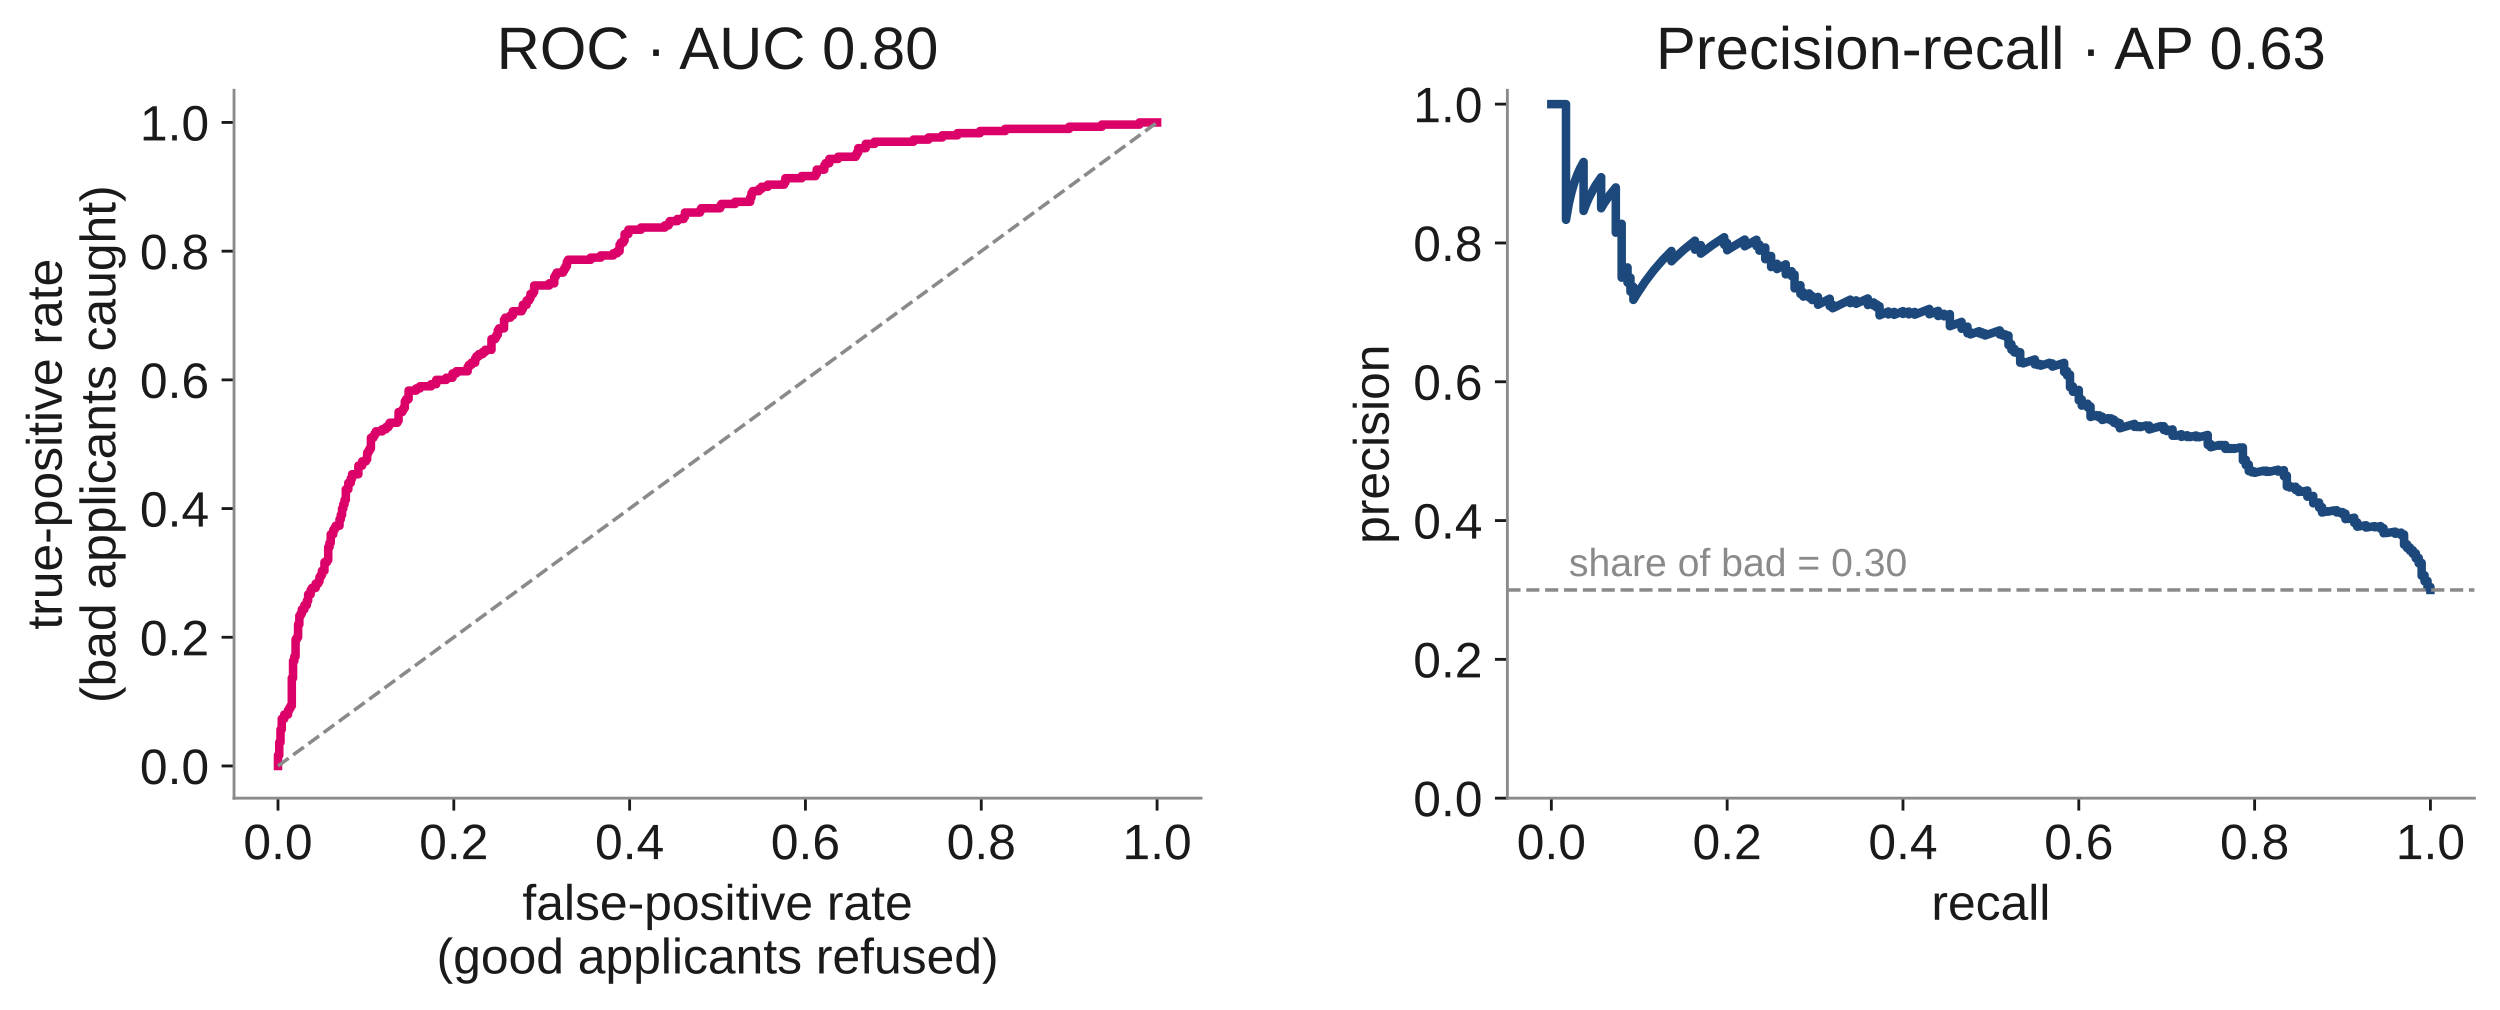
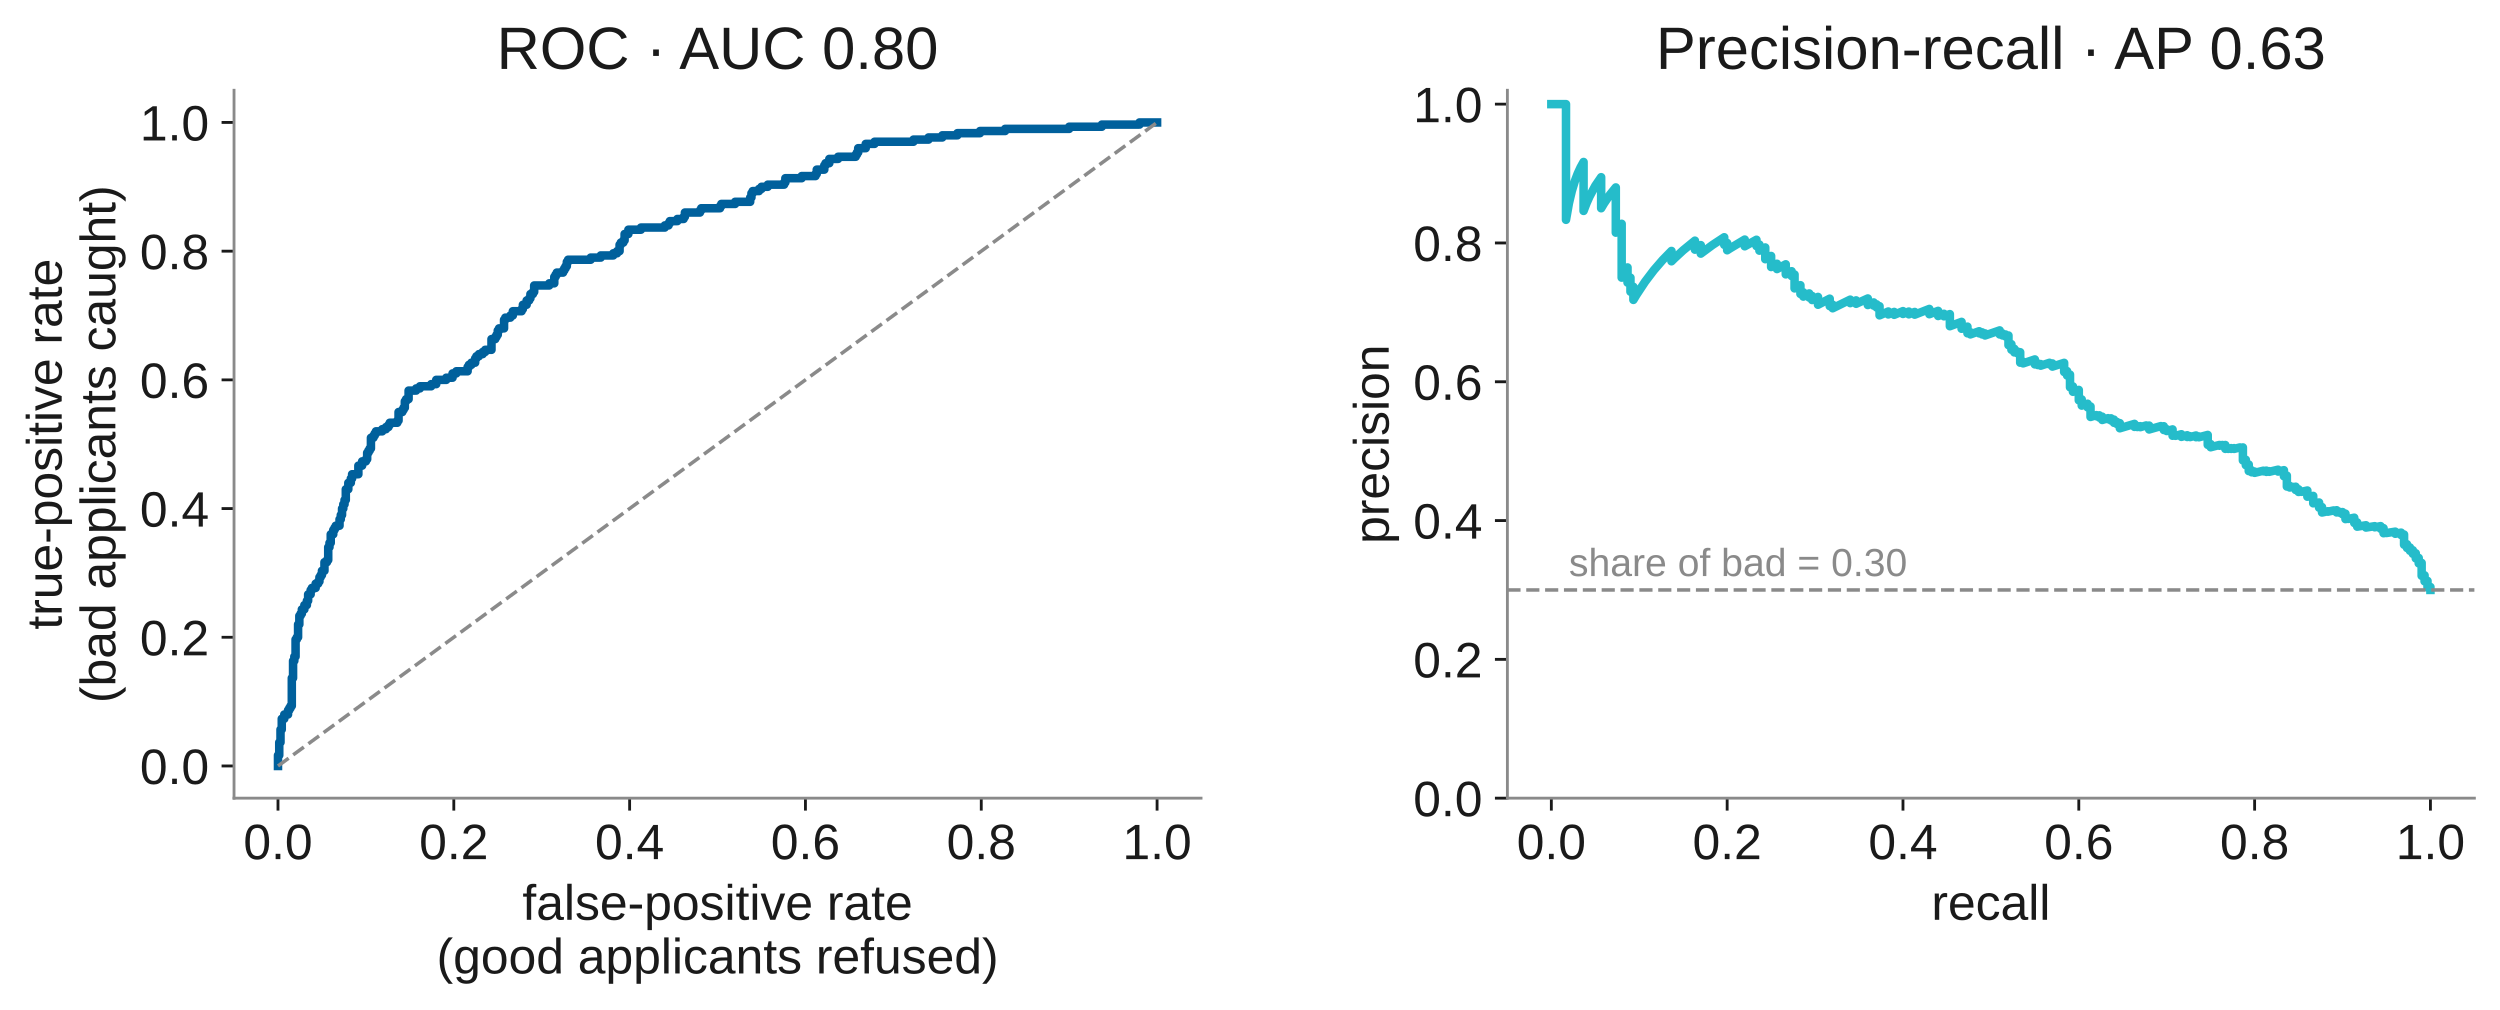
<svg xmlns="http://www.w3.org/2000/svg" xmlns:xlink="http://www.w3.org/1999/xlink" width="702.79pt" height="283.756pt" viewBox="0 0 702.79 283.756" version="1.1">
  <defs>
    <style type="text/css">*{stroke-linejoin: round; stroke-linecap: butt}</style>
  </defs>
  <g id="figure_1">
    <g id="patch_1">
      <path d="M 0 283.756  L 702.79 283.756  L 702.79 0  L 0 0  L 0 283.756  z " style="fill: none" />
    </g>
    <g id="axes_1">
      <g id="patch_2">
        <path d="M 65.79 224.375  L 337.63 224.375  L 337.63 25.375  L 65.79 25.375  L 65.79 224.375  z " style="fill: none" />
      </g>
      <g id="matplotlib.axis_1">
        <g id="xtick_1">
          <g id="line2d_1">
            <defs>
              <path id="md80d0d4feb" d="M 0 0  L 0 3.5  " style="stroke: #1a1a1a; stroke-width: 0.8" />
            </defs>
            <g>
              <use xlink:href="#md80d0d4feb" x="78.147" y="224.375" style="fill: #1a1a1a; stroke: #1a1a1a; stroke-width: 0.8" />
            </g>
          </g>
          <g id="text_1">
            <text style="fill: #1a1a1a; font: 14px 'Arimo', 'Liberation Sans', 'Arial', 'DejaVu Sans', sans-serif; text-anchor: middle" x="78.147" y="241.52" transform="rotate(-0 78.14674 241.5204)">0.0</text>
          </g>
        </g>
        <g id="xtick_2">
          <g id="line2d_2">
            <g>
              <use xlink:href="#md80d0d4feb" x="127.572" y="224.375" style="fill: #1a1a1a; stroke: #1a1a1a; stroke-width: 0.8" />
            </g>
          </g>
          <g id="text_2">
            <text style="fill: #1a1a1a; font: 14px 'Arimo', 'Liberation Sans', 'Arial', 'DejaVu Sans', sans-serif; text-anchor: middle" x="127.572" y="241.52" transform="rotate(-0 127.5722 241.5204)">0.2</text>
          </g>
        </g>
        <g id="xtick_3">
          <g id="line2d_3">
            <g>
              <use xlink:href="#md80d0d4feb" x="176.998" y="224.375" style="fill: #1a1a1a; stroke: #1a1a1a; stroke-width: 0.8" />
            </g>
          </g>
          <g id="text_3">
            <text style="fill: #1a1a1a; font: 14px 'Arimo', 'Liberation Sans', 'Arial', 'DejaVu Sans', sans-serif; text-anchor: middle" x="176.998" y="241.52" transform="rotate(-0 176.9976 241.5204)">0.4</text>
          </g>
        </g>
        <g id="xtick_4">
          <g id="line2d_4">
            <g>
              <use xlink:href="#md80d0d4feb" x="226.423" y="224.375" style="fill: #1a1a1a; stroke: #1a1a1a; stroke-width: 0.8" />
            </g>
          </g>
          <g id="text_4">
            <text style="fill: #1a1a1a; font: 14px 'Arimo', 'Liberation Sans', 'Arial', 'DejaVu Sans', sans-serif; text-anchor: middle" x="226.423" y="241.52" transform="rotate(-0 226.4231 241.5204)">0.6</text>
          </g>
        </g>
        <g id="xtick_5">
          <g id="line2d_5">
            <g>
              <use xlink:href="#md80d0d4feb" x="275.849" y="224.375" style="fill: #1a1a1a; stroke: #1a1a1a; stroke-width: 0.8" />
            </g>
          </g>
          <g id="text_5">
            <text style="fill: #1a1a1a; font: 14px 'Arimo', 'Liberation Sans', 'Arial', 'DejaVu Sans', sans-serif; text-anchor: middle" x="275.849" y="241.52" transform="rotate(-0 275.8486 241.5204)">0.8</text>
          </g>
        </g>
        <g id="xtick_6">
          <g id="line2d_6">
            <g>
              <use xlink:href="#md80d0d4feb" x="325.274" y="224.375" style="fill: #1a1a1a; stroke: #1a1a1a; stroke-width: 0.8" />
            </g>
          </g>
          <g id="text_6">
            <text style="fill: #1a1a1a; font: 14px 'Arimo', 'Liberation Sans', 'Arial', 'DejaVu Sans', sans-serif; text-anchor: middle" x="325.274" y="241.52" transform="rotate(-0 325.274 241.5204)">1.0</text>
          </g>
        </g>
        <g id="text_7">
          <text style="fill: #1a1a1a; font: 14px 'Arimo', 'Liberation Sans', 'Arial', 'DejaVu Sans', sans-serif" transform="translate(146.8555 258.571)">false-positive rate</text>
          <text style="fill: #1a1a1a; font: 14px 'Arimo', 'Liberation Sans', 'Arial', 'DejaVu Sans', sans-serif" transform="translate(122.7241 273.6508)">(good applicants refused)</text>
        </g>
      </g>
      <g id="matplotlib.axis_2">
        <g id="ytick_1">
          <g id="line2d_7">
            <defs>
              <path id="ma7554ce405" d="M 0 0  L -3.5 0  " style="stroke: #1a1a1a; stroke-width: 0.8" />
            </defs>
            <g>
              <use xlink:href="#ma7554ce405" x="65.79" y="215.329" style="fill: #1a1a1a; stroke: #1a1a1a; stroke-width: 0.8" />
            </g>
          </g>
          <g id="text_8">
            <text style="fill: #1a1a1a; font: 14px 'Arimo', 'Liberation Sans', 'Arial', 'DejaVu Sans', sans-serif; text-anchor: end" x="58.79" y="220.402" transform="rotate(-0 58.79037 220.4021)">0.0</text>
          </g>
        </g>
        <g id="ytick_2">
          <g id="line2d_8">
            <g>
              <use xlink:href="#ma7554ce405" x="65.79" y="179.147" style="fill: #1a1a1a; stroke: #1a1a1a; stroke-width: 0.8" />
            </g>
          </g>
          <g id="text_9">
            <text style="fill: #1a1a1a; font: 14px 'Arimo', 'Liberation Sans', 'Arial', 'DejaVu Sans', sans-serif; text-anchor: end" x="58.79" y="184.22" transform="rotate(-0 58.79037 184.2203)">0.2</text>
          </g>
        </g>
        <g id="ytick_3">
          <g id="line2d_9">
            <g>
              <use xlink:href="#ma7554ce405" x="65.79" y="142.966" style="fill: #1a1a1a; stroke: #1a1a1a; stroke-width: 0.8" />
            </g>
          </g>
          <g id="text_10">
            <text style="fill: #1a1a1a; font: 14px 'Arimo', 'Liberation Sans', 'Arial', 'DejaVu Sans', sans-serif; text-anchor: end" x="58.79" y="148.038" transform="rotate(-0 58.79037 148.0385)">0.4</text>
          </g>
        </g>
        <g id="ytick_4">
          <g id="line2d_10">
            <g>
              <use xlink:href="#ma7554ce405" x="65.79" y="106.784" style="fill: #1a1a1a; stroke: #1a1a1a; stroke-width: 0.8" />
            </g>
          </g>
          <g id="text_11">
            <text style="fill: #1a1a1a; font: 14px 'Arimo', 'Liberation Sans', 'Arial', 'DejaVu Sans', sans-serif; text-anchor: end" x="58.79" y="111.857" transform="rotate(-0 58.79037 111.8567)">0.6</text>
          </g>
        </g>
        <g id="ytick_5">
          <g id="line2d_11">
            <g>
              <use xlink:href="#ma7554ce405" x="65.79" y="70.602" style="fill: #1a1a1a; stroke: #1a1a1a; stroke-width: 0.8" />
            </g>
          </g>
          <g id="text_12">
            <text style="fill: #1a1a1a; font: 14px 'Arimo', 'Liberation Sans', 'Arial', 'DejaVu Sans', sans-serif; text-anchor: end" x="58.79" y="75.675" transform="rotate(-0 58.79037 75.67484)">0.8</text>
          </g>
        </g>
        <g id="ytick_6">
          <g id="line2d_12">
            <g>
              <use xlink:href="#ma7554ce405" x="65.79" y="34.42" style="fill: #1a1a1a; stroke: #1a1a1a; stroke-width: 0.8" />
            </g>
          </g>
          <g id="text_13">
            <text style="fill: #1a1a1a; font: 14px 'Arimo', 'Liberation Sans', 'Arial', 'DejaVu Sans', sans-serif; text-anchor: end" x="58.79" y="39.493" transform="rotate(-0 58.79037 39.49302)">1.0</text>
          </g>
        </g>
        <g id="text_14">
          <text style="fill: #1a1a1a; font: 14px 'Arimo', 'Liberation Sans', 'Arial', 'DejaVu Sans', sans-serif" transform="translate(17.34562 177.0051) rotate(-90)">true-positive rate</text>
          <text style="fill: #1a1a1a; font: 14px 'Arimo', 'Liberation Sans', 'Arial', 'DejaVu Sans', sans-serif" transform="translate(32.42538 197.6376) rotate(-90)">(bad applicants caught)</text>
        </g>
      </g>
      <g id="line2d_13">
-         <path d="M 78.147 215.329  L 78.147 212.314  L 78.5 212.314  L 78.5 208.696  L 78.853 208.696  L 78.853 205.078  L 79.206 205.078  L 79.206 202.063  L 79.912 202.063  L 79.912 200.857  L 80.971 200.857  L 80.971 199.651  L 81.324 199.651  L 81.324 199.047  L 81.677 199.047  L 81.677 198.444  L 82.03 198.444  L 82.03 190.605  L 82.383 190.605  L 82.383 185.781  L 82.736 185.781  L 82.736 184.575  L 83.089 184.575  L 83.089 179.751  L 83.442 179.751  L 83.442 179.147  L 83.795 179.147  L 83.795 175.529  L 84.148 175.529  L 84.148 173.117  L 84.501 173.117  L 84.501 172.514  L 84.854 172.514  L 84.854 171.308  L 85.561 171.308  L 85.561 170.102  L 86.267 170.102  L 86.267 168.896  L 86.62 168.896  L 86.62 167.087  L 87.326 167.087  L 87.326 165.881  L 87.679 165.881  L 87.679 165.278  L 88.738 165.278  L 88.738 164.072  L 89.444 164.072  L 89.444 163.469  L 89.797 163.469  L 89.797 162.263  L 90.15 162.263  L 90.15 161.66  L 90.503 161.66  L 90.503 160.454  L 91.209 160.454  L 91.209 158.041  L 91.915 158.041  L 91.915 157.438  L 92.268 157.438  L 92.268 153.82  L 92.621 153.82  L 92.621 152.614  L 92.974 152.614  L 92.974 150.202  L 93.68 150.202  L 93.68 148.996  L 94.033 148.996  L 94.033 148.393  L 94.387 148.393  L 94.387 147.79  L 95.446 147.79  L 95.446 145.981  L 95.799 145.981  L 95.799 144.775  L 96.152 144.775  L 96.152 142.966  L 96.505 142.966  L 96.505 141.76  L 96.858 141.76  L 96.858 140.554  L 97.211 140.554  L 97.211 137.538  L 97.917 137.538  L 97.917 135.729  L 98.623 135.729  L 98.623 134.523  L 98.976 134.523  L 98.976 133.317  L 100.741 133.317  L 100.741 130.905  L 101.8 130.905  L 101.8 129.699  L 102.859 129.699  L 102.859 129.096  L 103.213 129.096  L 103.213 127.287  L 103.566 127.287  L 103.566 126.684  L 103.919 126.684  L 103.919 126.081  L 104.272 126.081  L 104.272 123.066  L 104.978 123.066  L 104.978 122.463  L 105.331 122.463  L 105.331 121.86  L 105.684 121.86  L 105.684 121.257  L 107.449 121.257  L 107.449 120.654  L 108.508 120.654  L 108.508 120.051  L 109.214 120.051  L 109.214 119.447  L 109.567 119.447  L 109.567 118.844  L 111.685 118.844  L 111.685 118.241  L 112.038 118.241  L 112.038 115.829  L 113.098 115.829  L 113.098 115.226  L 113.451 115.226  L 113.451 114.623  L 113.804 114.623  L 113.804 112.814  L 114.157 112.814  L 114.157 112.211  L 114.863 112.211  L 114.863 109.799  L 116.981 109.799  L 116.981 109.196  L 118.04 109.196  L 118.04 108.593  L 121.217 108.593  L 121.217 107.99  L 122.63 107.99  L 122.63 106.784  L 125.454 106.784  L 125.454 106.181  L 127.219 106.181  L 127.219 104.975  L 128.278 104.975  L 128.278 104.372  L 131.456 104.372  L 131.456 103.166  L 131.809 103.166  L 131.809 102.563  L 132.515 102.563  L 132.515 101.96  L 133.574 101.96  L 133.574 100.754  L 133.927 100.754  L 133.927 100.151  L 134.633 100.151  L 134.633 99.547  L 135.692 99.547  L 135.692 98.944  L 136.398 98.944  L 136.398 98.341  L 138.163 98.341  L 138.163 95.326  L 139.222 95.326  L 139.222 94.723  L 139.576 94.723  L 139.576 94.12  L 139.929 94.12  L 139.929 92.914  L 140.282 92.914  L 140.282 92.311  L 141.694 92.311  L 141.694 89.899  L 142.047 89.899  L 142.047 89.296  L 143.459 89.296  L 143.459 88.693  L 144.165 88.693  L 144.165 87.487  L 146.636 87.487  L 146.636 86.884  L 146.989 86.884  L 146.989 85.678  L 148.048 85.678  L 148.048 84.472  L 148.755 84.472  L 148.755 83.869  L 149.108 83.869  L 149.108 82.663  L 149.814 82.663  L 149.814 82.06  L 150.167 82.06  L 150.167 80.251  L 154.403 80.251  L 154.403 79.647  L 155.815 79.647  L 155.815 77.838  L 156.168 77.838  L 156.168 77.235  L 156.521 77.235  L 156.521 76.632  L 158.287 76.632  L 158.287 76.029  L 158.64 76.029  L 158.64 75.426  L 158.993 75.426  L 158.993 74.823  L 159.346 74.823  L 159.346 73.617  L 159.699 73.617  L 159.699 73.014  L 166.053 73.014  L 166.053 72.411  L 168.878 72.411  L 168.878 71.808  L 172.408 71.808  L 172.408 71.205  L 173.467 71.205  L 173.467 70.602  L 174.173 70.602  L 174.173 68.793  L 174.526 68.793  L 174.526 68.19  L 175.232 68.19  L 175.232 67.587  L 175.585 67.587  L 175.585 65.778  L 176.645 65.778  L 176.645 64.572  L 180.175 64.572  L 180.175 63.969  L 186.883 63.969  L 186.883 63.366  L 187.942 63.366  L 187.942 62.763  L 188.295 62.763  L 188.295 62.16  L 190.413 62.16  L 190.413 61.557  L 192.178 61.557  L 192.178 60.954  L 192.531 60.954  L 192.531 59.747  L 196.768 59.747  L 196.768 59.144  L 197.121 59.144  L 197.121 58.541  L 202.416 58.541  L 202.416 57.938  L 202.769 57.938  L 202.769 57.335  L 206.653 57.335  L 206.653 56.732  L 210.889 56.732  L 210.889 55.526  L 211.242 55.526  L 211.242 54.32  L 211.595 54.32  L 211.595 53.717  L 213.361 53.717  L 213.361 53.114  L 214.067 53.114  L 214.067 52.511  L 215.832 52.511  L 215.832 51.908  L 220.421 51.908  L 220.421 51.305  L 220.774 51.305  L 220.774 50.099  L 225.364 50.099  L 225.364 49.496  L 229.247 49.496  L 229.247 48.893  L 229.6 48.893  L 229.6 47.687  L 231.719 47.687  L 231.719 46.481  L 232.072 46.481  L 232.072 45.878  L 233.131 45.878  L 233.131 44.672  L 235.602 44.672  L 235.602 44.069  L 240.545 44.069  L 240.545 43.466  L 240.898 43.466  L 240.898 42.863  L 241.251 42.863  L 241.251 41.657  L 243.369 41.657  L 243.369 40.451  L 245.84 40.451  L 245.84 39.847  L 256.784 39.847  L 256.784 39.244  L 261.021 39.244  L 261.021 38.641  L 264.904 38.641  L 264.904 38.038  L 269.141 38.038  L 269.141 37.435  L 275.496 37.435  L 275.496 36.832  L 282.556 36.832  L 282.556 36.229  L 300.561 36.229  L 300.561 35.626  L 309.74 35.626  L 309.74 35.023  L 320.331 35.023  L 320.331 34.42  L 325.274 34.42  L 325.274 34.42  " clip-path="url(#p75727b4515)" style="fill: none; stroke: #dc0069; stroke-width: 2.4; stroke-linecap: square" />
+         <path d="M 78.147 215.329  L 78.147 212.314  L 78.5 212.314  L 78.5 208.696  L 78.853 208.696  L 78.853 205.078  L 79.206 205.078  L 79.206 202.063  L 79.912 202.063  L 79.912 200.857  L 80.971 200.857  L 80.971 199.651  L 81.324 199.651  L 81.324 199.047  L 81.677 199.047  L 81.677 198.444  L 82.03 198.444  L 82.03 190.605  L 82.383 190.605  L 82.383 185.781  L 82.736 185.781  L 82.736 184.575  L 83.089 184.575  L 83.089 179.751  L 83.442 179.751  L 83.442 179.147  L 83.795 179.147  L 83.795 175.529  L 84.148 175.529  L 84.148 173.117  L 84.501 173.117  L 84.501 172.514  L 84.854 172.514  L 84.854 171.308  L 85.561 171.308  L 85.561 170.102  L 86.267 170.102  L 86.267 168.896  L 86.62 168.896  L 86.62 167.087  L 87.326 167.087  L 87.326 165.881  L 87.679 165.881  L 87.679 165.278  L 88.738 165.278  L 88.738 164.072  L 89.444 164.072  L 89.444 163.469  L 89.797 163.469  L 89.797 162.263  L 90.15 162.263  L 90.15 161.66  L 90.503 161.66  L 90.503 160.454  L 91.209 160.454  L 91.209 158.041  L 91.915 158.041  L 91.915 157.438  L 92.268 157.438  L 92.268 153.82  L 92.621 153.82  L 92.621 152.614  L 92.974 152.614  L 92.974 150.202  L 93.68 150.202  L 93.68 148.996  L 94.033 148.996  L 94.033 148.393  L 94.387 148.393  L 94.387 147.79  L 95.446 147.79  L 95.446 145.981  L 95.799 145.981  L 95.799 144.775  L 96.152 144.775  L 96.152 142.966  L 96.505 142.966  L 96.505 141.76  L 96.858 141.76  L 96.858 140.554  L 97.211 140.554  L 97.211 137.538  L 97.917 137.538  L 97.917 135.729  L 98.623 135.729  L 98.623 134.523  L 98.976 134.523  L 98.976 133.317  L 100.741 133.317  L 100.741 130.905  L 101.8 130.905  L 101.8 129.699  L 102.859 129.699  L 102.859 129.096  L 103.213 129.096  L 103.213 127.287  L 103.566 127.287  L 103.566 126.684  L 103.919 126.684  L 103.919 126.081  L 104.272 126.081  L 104.272 123.066  L 104.978 123.066  L 104.978 122.463  L 105.331 122.463  L 105.331 121.86  L 105.684 121.86  L 105.684 121.257  L 107.449 121.257  L 107.449 120.654  L 108.508 120.654  L 108.508 120.051  L 109.214 120.051  L 109.214 119.447  L 109.567 119.447  L 109.567 118.844  L 111.685 118.844  L 111.685 118.241  L 112.038 118.241  L 112.038 115.829  L 113.098 115.829  L 113.098 115.226  L 113.451 115.226  L 113.451 114.623  L 113.804 114.623  L 113.804 112.814  L 114.157 112.814  L 114.157 112.211  L 114.863 112.211  L 114.863 109.799  L 116.981 109.799  L 116.981 109.196  L 118.04 109.196  L 118.04 108.593  L 121.217 108.593  L 121.217 107.99  L 122.63 107.99  L 122.63 106.784  L 125.454 106.784  L 125.454 106.181  L 127.219 106.181  L 127.219 104.975  L 128.278 104.975  L 128.278 104.372  L 131.456 104.372  L 131.456 103.166  L 131.809 103.166  L 131.809 102.563  L 132.515 102.563  L 132.515 101.96  L 133.574 101.96  L 133.574 100.754  L 133.927 100.754  L 133.927 100.151  L 134.633 100.151  L 134.633 99.547  L 135.692 99.547  L 135.692 98.944  L 136.398 98.944  L 136.398 98.341  L 138.163 98.341  L 138.163 95.326  L 139.222 95.326  L 139.222 94.723  L 139.576 94.723  L 139.576 94.12  L 139.929 94.12  L 139.929 92.914  L 140.282 92.914  L 140.282 92.311  L 141.694 92.311  L 141.694 89.899  L 142.047 89.899  L 142.047 89.296  L 143.459 89.296  L 143.459 88.693  L 144.165 88.693  L 144.165 87.487  L 146.636 87.487  L 146.636 86.884  L 146.989 86.884  L 146.989 85.678  L 148.048 85.678  L 148.048 84.472  L 148.755 84.472  L 148.755 83.869  L 149.108 83.869  L 149.108 82.663  L 149.814 82.663  L 149.814 82.06  L 150.167 82.06  L 150.167 80.251  L 154.403 80.251  L 154.403 79.647  L 155.815 79.647  L 155.815 77.838  L 156.168 77.838  L 156.168 77.235  L 156.521 77.235  L 156.521 76.632  L 158.287 76.632  L 158.287 76.029  L 158.64 76.029  L 158.64 75.426  L 158.993 75.426  L 158.993 74.823  L 159.346 74.823  L 159.346 73.617  L 159.699 73.617  L 159.699 73.014  L 166.053 73.014  L 166.053 72.411  L 168.878 72.411  L 168.878 71.808  L 172.408 71.808  L 172.408 71.205  L 173.467 71.205  L 173.467 70.602  L 174.173 70.602  L 174.173 68.793  L 174.526 68.793  L 174.526 68.19  L 175.232 68.19  L 175.232 67.587  L 175.585 67.587  L 175.585 65.778  L 176.645 65.778  L 176.645 64.572  L 180.175 64.572  L 180.175 63.969  L 186.883 63.969  L 186.883 63.366  L 187.942 63.366  L 187.942 62.763  L 188.295 62.763  L 188.295 62.16  L 190.413 62.16  L 190.413 61.557  L 192.178 61.557  L 192.178 60.954  L 192.531 60.954  L 192.531 59.747  L 196.768 59.747  L 196.768 59.144  L 197.121 59.144  L 197.121 58.541  L 202.416 58.541  L 202.416 57.938  L 202.769 57.938  L 202.769 57.335  L 206.653 57.335  L 206.653 56.732  L 210.889 56.732  L 210.889 55.526  L 211.242 55.526  L 211.242 54.32  L 211.595 54.32  L 211.595 53.717  L 213.361 53.717  L 213.361 53.114  L 214.067 53.114  L 214.067 52.511  L 215.832 52.511  L 215.832 51.908  L 220.421 51.908  L 220.421 51.305  L 220.774 51.305  L 220.774 50.099  L 225.364 50.099  L 225.364 49.496  L 229.247 49.496  L 229.247 48.893  L 229.6 48.893  L 229.6 47.687  L 231.719 47.687  L 231.719 46.481  L 232.072 46.481  L 232.072 45.878  L 233.131 45.878  L 233.131 44.672  L 235.602 44.672  L 235.602 44.069  L 240.545 44.069  L 240.545 43.466  L 240.898 43.466  L 240.898 42.863  L 241.251 42.863  L 241.251 41.657  L 243.369 41.657  L 243.369 40.451  L 245.84 40.451  L 245.84 39.847  L 256.784 39.847  L 256.784 39.244  L 261.021 39.244  L 261.021 38.641  L 264.904 38.641  L 264.904 38.038  L 269.141 38.038  L 269.141 37.435  L 275.496 37.435  L 275.496 36.832  L 282.556 36.832  L 282.556 36.229  L 300.561 36.229  L 300.561 35.626  L 309.74 35.626  L 309.74 35.023  L 320.331 35.023  L 320.331 34.42  L 325.274 34.42  L 325.274 34.42  " clip-path="url(#p75727b4515)" style="fill: none; stroke: #00609c; stroke-width: 2.4; stroke-linecap: square" />
      </g>
      <g id="line2d_14">
        <path d="M 78.147 215.329  L 325.274 34.42  " clip-path="url(#p75727b4515)" style="fill: none; stroke-dasharray: 3.7,1.6; stroke-dashoffset: 0; stroke: #8a8a8a" />
      </g>
      <g id="patch_3">
        <path d="M 65.79 224.375  L 65.79 25.375  " style="fill: none; stroke: #8a8a8a; stroke-width: 0.8; stroke-linejoin: miter; stroke-linecap: square" />
      </g>
      <g id="patch_4">
        <path d="M 65.79 224.375  L 337.63 224.375  " style="fill: none; stroke: #8a8a8a; stroke-width: 0.8; stroke-linejoin: miter; stroke-linecap: square" />
      </g>
      <g id="text_15">
        <text style="fill: #1a1a1a; font: 16.8px 'Arimo', 'Liberation Sans', 'Arial', 'DejaVu Sans', sans-serif; text-anchor: middle" x="201.71" y="19.375" transform="rotate(-0 201.7104 19.37475)">ROC · AUC 0.80</text>
      </g>
    </g>
    <g id="axes_2">
      <g id="patch_5">
        <path d="M 423.75 224.375  L 695.59 224.375  L 695.59 25.375  L 423.75 25.375  L 423.75 224.375  z " style="fill: none" />
      </g>
      <g id="matplotlib.axis_3">
        <g id="xtick_7">
          <g id="line2d_15">
            <g>
              <use xlink:href="#md80d0d4feb" x="436.107" y="224.375" style="fill: #1a1a1a; stroke: #1a1a1a; stroke-width: 0.8" />
            </g>
          </g>
          <g id="text_16">
            <text style="fill: #1a1a1a; font: 14px 'Arimo', 'Liberation Sans', 'Arial', 'DejaVu Sans', sans-serif; text-anchor: middle" x="436.107" y="241.52" transform="rotate(-0 436.1067 241.5204)">0.0</text>
          </g>
        </g>
        <g id="xtick_8">
          <g id="line2d_16">
            <g>
              <use xlink:href="#md80d0d4feb" x="485.532" y="224.375" style="fill: #1a1a1a; stroke: #1a1a1a; stroke-width: 0.8" />
            </g>
          </g>
          <g id="text_17">
            <text style="fill: #1a1a1a; font: 14px 'Arimo', 'Liberation Sans', 'Arial', 'DejaVu Sans', sans-serif; text-anchor: middle" x="485.532" y="241.52" transform="rotate(-0 485.5322 241.5204)">0.2</text>
          </g>
        </g>
        <g id="xtick_9">
          <g id="line2d_17">
            <g>
              <use xlink:href="#md80d0d4feb" x="534.958" y="224.375" style="fill: #1a1a1a; stroke: #1a1a1a; stroke-width: 0.8" />
            </g>
          </g>
          <g id="text_18">
            <text style="fill: #1a1a1a; font: 14px 'Arimo', 'Liberation Sans', 'Arial', 'DejaVu Sans', sans-serif; text-anchor: middle" x="534.958" y="241.52" transform="rotate(-0 534.9576 241.5204)">0.4</text>
          </g>
        </g>
        <g id="xtick_10">
          <g id="line2d_18">
            <g>
              <use xlink:href="#md80d0d4feb" x="584.383" y="224.375" style="fill: #1a1a1a; stroke: #1a1a1a; stroke-width: 0.8" />
            </g>
          </g>
          <g id="text_19">
            <text style="fill: #1a1a1a; font: 14px 'Arimo', 'Liberation Sans', 'Arial', 'DejaVu Sans', sans-serif; text-anchor: middle" x="584.383" y="241.52" transform="rotate(-0 584.3831 241.5204)">0.6</text>
          </g>
        </g>
        <g id="xtick_11">
          <g id="line2d_19">
            <g>
              <use xlink:href="#md80d0d4feb" x="633.809" y="224.375" style="fill: #1a1a1a; stroke: #1a1a1a; stroke-width: 0.8" />
            </g>
          </g>
          <g id="text_20">
            <text style="fill: #1a1a1a; font: 14px 'Arimo', 'Liberation Sans', 'Arial', 'DejaVu Sans', sans-serif; text-anchor: middle" x="633.809" y="241.52" transform="rotate(-0 633.8086 241.5204)">0.8</text>
          </g>
        </g>
        <g id="xtick_12">
          <g id="line2d_20">
            <g>
              <use xlink:href="#md80d0d4feb" x="683.234" y="224.375" style="fill: #1a1a1a; stroke: #1a1a1a; stroke-width: 0.8" />
            </g>
          </g>
          <g id="text_21">
            <text style="fill: #1a1a1a; font: 14px 'Arimo', 'Liberation Sans', 'Arial', 'DejaVu Sans', sans-serif; text-anchor: middle" x="683.234" y="241.52" transform="rotate(-0 683.234 241.5204)">1.0</text>
          </g>
        </g>
        <g id="text_22">
          <text style="fill: #1a1a1a; font: 14px 'Arimo', 'Liberation Sans', 'Arial', 'DejaVu Sans', sans-serif; text-anchor: middle" x="559.67" y="258.571" transform="rotate(-0 559.6704 258.571)">recall</text>
        </g>
      </g>
      <g id="matplotlib.axis_4">
        <g id="ytick_7">
          <g id="line2d_21">
            <g>
              <use xlink:href="#ma7554ce405" x="423.75" y="224.375" style="fill: #1a1a1a; stroke: #1a1a1a; stroke-width: 0.8" />
            </g>
          </g>
          <g id="text_23">
            <text style="fill: #1a1a1a; font: 14px 'Arimo', 'Liberation Sans', 'Arial', 'DejaVu Sans', sans-serif; text-anchor: end" x="416.75" y="229.448" transform="rotate(-0 416.7504 229.4476)">0.0</text>
          </g>
        </g>
        <g id="ytick_8">
          <g id="line2d_22">
            <g>
              <use xlink:href="#ma7554ce405" x="423.75" y="185.355" style="fill: #1a1a1a; stroke: #1a1a1a; stroke-width: 0.8" />
            </g>
          </g>
          <g id="text_24">
            <text style="fill: #1a1a1a; font: 14px 'Arimo', 'Liberation Sans', 'Arial', 'DejaVu Sans', sans-serif; text-anchor: end" x="416.75" y="190.428" transform="rotate(-0 416.7504 190.428)">0.2</text>
          </g>
        </g>
        <g id="ytick_9">
          <g id="line2d_23">
            <g>
              <use xlink:href="#ma7554ce405" x="423.75" y="146.336" style="fill: #1a1a1a; stroke: #1a1a1a; stroke-width: 0.8" />
            </g>
          </g>
          <g id="text_25">
            <text style="fill: #1a1a1a; font: 14px 'Arimo', 'Liberation Sans', 'Arial', 'DejaVu Sans', sans-serif; text-anchor: end" x="416.75" y="151.408" transform="rotate(-0 416.7504 151.4083)">0.4</text>
          </g>
        </g>
        <g id="ytick_10">
          <g id="line2d_24">
            <g>
              <use xlink:href="#ma7554ce405" x="423.75" y="107.316" style="fill: #1a1a1a; stroke: #1a1a1a; stroke-width: 0.8" />
            </g>
          </g>
          <g id="text_26">
            <text style="fill: #1a1a1a; font: 14px 'Arimo', 'Liberation Sans', 'Arial', 'DejaVu Sans', sans-serif; text-anchor: end" x="416.75" y="112.389" transform="rotate(-0 416.7504 112.3887)">0.6</text>
          </g>
        </g>
        <g id="ytick_11">
          <g id="line2d_25">
            <g>
              <use xlink:href="#ma7554ce405" x="423.75" y="68.296" style="fill: #1a1a1a; stroke: #1a1a1a; stroke-width: 0.8" />
            </g>
          </g>
          <g id="text_27">
            <text style="fill: #1a1a1a; font: 14px 'Arimo', 'Liberation Sans', 'Arial', 'DejaVu Sans', sans-serif; text-anchor: end" x="416.75" y="73.369" transform="rotate(-0 416.7504 73.36913)">0.8</text>
          </g>
        </g>
        <g id="ytick_12">
          <g id="line2d_26">
            <g>
              <use xlink:href="#ma7554ce405" x="423.75" y="29.277" style="fill: #1a1a1a; stroke: #1a1a1a; stroke-width: 0.8" />
            </g>
          </g>
          <g id="text_28">
            <text style="fill: #1a1a1a; font: 14px 'Arimo', 'Liberation Sans', 'Arial', 'DejaVu Sans', sans-serif; text-anchor: end" x="416.75" y="34.35" transform="rotate(-0 416.7504 34.34952)">1.0</text>
          </g>
        </g>
        <g id="text_29">
          <text style="fill: #1a1a1a; font: 14px 'Arimo', 'Liberation Sans', 'Arial', 'DejaVu Sans', sans-serif; text-anchor: middle" x="390.385" y="124.875" transform="rotate(-90 390.3854 124.8748)">precision</text>
        </g>
      </g>
      <g id="line2d_27">
-         <path d="M 683.234 165.845  L 683.234 165.014  L 682.41 165.152  L 682.41 165.092  L 682.41 163.292  L 681.586 163.432  L 681.586 163.368  L 681.586 161.725  L 680.763 161.868  L 680.763 161.8  L 680.763 158.228  L 679.939 158.376  L 679.939 158.3  L 679.939 156.832  L 679.115 156.981  L 679.115 156.902  L 679.115 155.53  L 678.291 155.682  L 678.291 155.599  L 678.291 154.68  L 677.468 154.833  L 677.468 154.748  L 677.468 153.889  L 676.644 154.043  L 676.644 153.956  L 676.644 152.985  L 675.82 153.141  L 675.82 153.051  L 675.82 150.258  L 674.996 150.416  L 674.996 150.319  L 674.996 149.733  L 673.349 150.052  L 673.349 149.953  L 673.349 149.457  L 670.878 149.84  L 670.878 149.74  L 670.054 149.902  L 670.054 149.802  L 670.054 148.474  L 669.23 148.637  L 669.23 148.533  L 669.23 147.903  L 667.583 148.232  L 667.583 148.126  L 667.583 147.914  L 665.111 148.306  L 665.111 147.66  L 662.64 148.056  L 662.64 146.843  L 661.816 147.013  L 661.816 146.901  L 661.816 145.53  L 660.169 145.874  L 660.169 145.757  L 659.345 145.93  L 659.345 144.388  L 658.521 144.562  L 658.521 143.953  L 657.698 144.128  L 657.698 143.882  L 656.874 144.058  L 656.874 143.436  L 656.05 143.613  L 656.05 143.488  L 654.402 143.844  L 654.402 143.718  L 652.755 144.076  L 652.755 142.539  L 651.931 142.72  L 651.931 141.26  L 651.107 141.442  L 651.107 141.307  L 650.284 141.49  L 650.284 139.407  L 649.46 139.592  L 649.46 139.45  L 648.636 139.635  L 648.636 137.888  L 646.989 138.263  L 646.989 138.114  L 646.165 138.302  L 646.165 137.551  L 645.341 137.74  L 645.341 136.822  L 644.517 137.012  L 644.517 136.857  L 643.694 137.048  L 643.694 136.581  L 642.87 136.773  L 642.87 133.69  L 642.046 133.884  L 642.046 132.173  L 640.399 132.564  L 640.399 132.038  L 637.927 132.63  L 637.927 132.454  L 637.104 132.652  L 637.104 132.298  L 636.28 132.497  L 636.28 132.319  L 633.809 132.923  L 633.809 132.564  L 632.985 132.767  L 632.985 132.224  L 632.161 132.428  L 632.161 130.57  L 631.337 130.775  L 631.337 129.234  L 630.514 129.44  L 630.514 125.781  L 629.69 125.988  L 629.69 125.777  L 628.042 126.194  L 628.042 125.981  L 627.218 126.191  L 627.218 125.977  L 626.395 126.188  L 626.395 125.974  L 625.571 126.185  L 625.571 125.099  L 624.747 125.312  L 624.747 125.092  L 623.923 125.305  L 623.923 125.084  L 621.452 125.73  L 621.452 124.835  L 620.628 125.052  L 620.628 122.267  L 618.157 122.924  L 618.157 122.684  L 617.333 122.905  L 617.333 122.423  L 615.686 122.868  L 615.686 122.625  L 614.862 122.849  L 614.862 122.36  L 613.215 122.81  L 613.215 122.067  L 611.567 122.522  L 611.567 122.272  L 610.743 122.501  L 610.743 120.714  L 609.096 121.174  L 609.096 120.652  L 608.272 120.884  L 608.272 119.822  L 607.448 120.055  L 607.448 119.786  L 604.153 120.729  L 604.153 119.638  L 603.33 119.876  L 603.33 119.6  L 601.682 120.08  L 601.682 119.802  L 600.858 120.044  L 600.858 119.765  L 600.034 120.008  L 600.034 119.159  L 595.916 120.394  L 595.916 118.946  L 595.092 119.196  L 595.092 118.605  L 594.268 118.857  L 594.268 117.958  L 593.444 118.21  L 593.444 117.602  L 592.621 117.856  L 592.621 117.549  L 590.973 118.06  L 590.973 117.128  L 590.149 117.386  L 590.149 116.754  L 589.326 117.013  L 589.326 116.695  L 587.678 117.216  L 587.678 114.258  L 586.854 114.52  L 586.854 113.496  L 585.207 114.022  L 585.207 112.271  L 584.383 112.535  L 584.383 109.611  L 582.736 110.14  L 582.736 108.617  L 581.912 108.882  L 581.912 105.298  L 581.088 105.561  L 581.088 104.314  L 580.264 104.578  L 580.264 102.001  L 576.969 103.059  L 576.969 102.17  L 576.146 102.438  L 576.146 101.989  L 573.674 102.802  L 573.674 102.347  L 572.85 102.622  L 572.85 102.162  L 572.027 102.438  L 572.027 101.037  L 568.732 102.154  L 568.732 101.676  L 567.908 101.96  L 567.908 99.011  L 567.084 99.292  L 567.084 98.785  L 566.26 99.068  L 566.26 98.041  L 565.437 98.324  L 565.437 96.748  L 564.613 97.03  L 564.613 94.309  L 563.789 94.589  L 563.789 94.029  L 562.965 94.309  L 562.965 93.744  L 562.142 94.025  L 562.142 92.877  L 558.023 94.309  L 558.023 93.721  L 557.199 94.014  L 557.199 93.419  L 556.375 93.713  L 556.375 93.111  L 553.904 94.005  L 553.904 93.393  L 553.08 93.696  L 553.08 91.82  L 551.433 92.424  L 551.433 90.484  L 548.138 91.708  L 548.138 88.306  L 546.49 88.918  L 546.49 88.213  L 544.843 88.833  L 544.843 87.391  L 542.371 88.333  L 542.371 86.847  L 538.253 88.464  L 538.253 87.696  L 536.605 88.364  L 536.605 87.582  L 534.958 88.26  L 534.958 87.464  L 532.486 88.503  L 532.486 87.689  L 530.839 88.397  L 530.839 87.568  L 528.368 88.654  L 528.368 86.077  L 527.544 86.439  L 527.544 85.555  L 526.72 85.918  L 526.72 85.019  L 525.073 85.752  L 525.073 83.904  L 521.778 85.401  L 521.778 84.442  L 520.13 85.214  L 520.13 84.234  L 515.187 86.658  L 515.187 85.638  L 514.364 86.059  L 514.364 83.963  L 511.069 85.672  L 511.069 83.471  L 509.421 84.345  L 509.421 83.206  L 508.597 83.648  L 508.597 82.485  L 506.95 83.38  L 506.95 82.185  L 506.126 82.637  L 506.126 80.172  L 504.479 81.073  L 504.479 77.164  L 503.655 77.604  L 503.655 76.245  L 502.007 77.131  L 502.007 74.299  L 499.536 75.637  L 499.536 74.149  L 497.889 75.065  L 497.889 71.954  L 496.241 72.862  L 496.241 69.569  L 494.594 70.464  L 494.594 68.735  L 493.77 69.183  L 493.77 67.399  L 490.475 69.237  L 490.475 67.345  L 486.356 69.817  L 485.532 70.35  L 485.532 68.296  L 484.708 68.824  L 484.708 66.693  L 481.413 68.862  L 478.118 71.298  L 478.118 68.906  L 476.471 70.184  L 476.471 67.657  L 473.176 70.35  L 470.705 72.632  L 469.881 73.45  L 469.881 70.547  L 467.41 73.074  L 464.938 75.931  L 462.467 79.186  L 459.996 82.929  L 459.172 84.304  L 459.172 80.618  L 458.348 82.006  L 458.348 78.051  L 457.524 79.445  L 457.524 75.182  L 455.877 78.051  L 455.877 62.914  L 454.229 65.406  L 454.229 52.688  L 452.582 54.724  L 450.934 57.148  L 450.111 58.541  L 450.111 49.813  L 448.463 52.229  L 446.816 55.29  L 445.992 57.148  L 445.168 59.292  L 445.168 45.535  L 444.344 47.013  L 443.521 48.787  L 442.697 50.954  L 441.873 53.664  L 441.049 57.148  L 440.226 61.793  L 440.226 29.277  L 436.107 29.277  L 436.107 29.277  " clip-path="url(#p02dee79acb)" style="fill: none; stroke: #1c487b; stroke-width: 2.4; stroke-linecap: square" />
+         <path d="M 683.234 165.845  L 683.234 165.014  L 682.41 165.152  L 682.41 165.092  L 682.41 163.292  L 681.586 163.432  L 681.586 163.368  L 681.586 161.725  L 680.763 161.868  L 680.763 161.8  L 680.763 158.228  L 679.939 158.376  L 679.939 158.3  L 679.939 156.832  L 679.115 156.981  L 679.115 156.902  L 679.115 155.53  L 678.291 155.682  L 678.291 155.599  L 678.291 154.68  L 677.468 154.833  L 677.468 154.748  L 677.468 153.889  L 676.644 154.043  L 676.644 153.956  L 676.644 152.985  L 675.82 153.141  L 675.82 153.051  L 675.82 150.258  L 674.996 150.416  L 674.996 150.319  L 674.996 149.733  L 673.349 150.052  L 673.349 149.953  L 673.349 149.457  L 670.878 149.84  L 670.878 149.74  L 670.054 149.902  L 670.054 149.802  L 670.054 148.474  L 669.23 148.637  L 669.23 148.533  L 669.23 147.903  L 667.583 148.232  L 667.583 148.126  L 667.583 147.914  L 665.111 148.306  L 665.111 147.66  L 662.64 148.056  L 662.64 146.843  L 661.816 147.013  L 661.816 146.901  L 661.816 145.53  L 660.169 145.874  L 660.169 145.757  L 659.345 145.93  L 659.345 144.388  L 658.521 144.562  L 658.521 143.953  L 657.698 144.128  L 657.698 143.882  L 656.874 144.058  L 656.874 143.436  L 656.05 143.613  L 656.05 143.488  L 654.402 143.844  L 654.402 143.718  L 652.755 144.076  L 652.755 142.539  L 651.931 142.72  L 651.931 141.26  L 651.107 141.442  L 651.107 141.307  L 650.284 141.49  L 650.284 139.407  L 649.46 139.592  L 649.46 139.45  L 648.636 139.635  L 648.636 137.888  L 646.989 138.263  L 646.989 138.114  L 646.165 138.302  L 646.165 137.551  L 645.341 137.74  L 645.341 136.822  L 644.517 137.012  L 644.517 136.857  L 643.694 137.048  L 643.694 136.581  L 642.87 136.773  L 642.87 133.69  L 642.046 133.884  L 642.046 132.173  L 640.399 132.564  L 640.399 132.038  L 637.927 132.63  L 637.927 132.454  L 637.104 132.652  L 637.104 132.298  L 636.28 132.497  L 636.28 132.319  L 633.809 132.923  L 633.809 132.564  L 632.985 132.767  L 632.985 132.224  L 632.161 132.428  L 632.161 130.57  L 631.337 130.775  L 631.337 129.234  L 630.514 129.44  L 630.514 125.781  L 629.69 125.988  L 629.69 125.777  L 628.042 126.194  L 628.042 125.981  L 627.218 126.191  L 627.218 125.977  L 626.395 126.188  L 626.395 125.974  L 625.571 126.185  L 625.571 125.099  L 624.747 125.312  L 624.747 125.092  L 623.923 125.305  L 623.923 125.084  L 621.452 125.73  L 621.452 124.835  L 620.628 125.052  L 620.628 122.267  L 618.157 122.924  L 618.157 122.684  L 617.333 122.905  L 617.333 122.423  L 615.686 122.868  L 615.686 122.625  L 614.862 122.849  L 614.862 122.36  L 613.215 122.81  L 613.215 122.067  L 611.567 122.522  L 611.567 122.272  L 610.743 122.501  L 610.743 120.714  L 609.096 121.174  L 609.096 120.652  L 608.272 120.884  L 608.272 119.822  L 607.448 120.055  L 607.448 119.786  L 604.153 120.729  L 604.153 119.638  L 603.33 119.876  L 603.33 119.6  L 601.682 120.08  L 601.682 119.802  L 600.858 120.044  L 600.858 119.765  L 600.034 120.008  L 600.034 119.159  L 595.916 120.394  L 595.916 118.946  L 595.092 119.196  L 595.092 118.605  L 594.268 118.857  L 594.268 117.958  L 593.444 118.21  L 593.444 117.602  L 592.621 117.856  L 592.621 117.549  L 590.973 118.06  L 590.973 117.128  L 590.149 117.386  L 590.149 116.754  L 589.326 117.013  L 589.326 116.695  L 587.678 117.216  L 587.678 114.258  L 586.854 114.52  L 586.854 113.496  L 585.207 114.022  L 585.207 112.271  L 584.383 112.535  L 584.383 109.611  L 582.736 110.14  L 582.736 108.617  L 581.912 108.882  L 581.912 105.298  L 581.088 105.561  L 581.088 104.314  L 580.264 104.578  L 580.264 102.001  L 576.969 103.059  L 576.969 102.17  L 576.146 102.438  L 576.146 101.989  L 573.674 102.802  L 573.674 102.347  L 572.85 102.622  L 572.85 102.162  L 572.027 102.438  L 572.027 101.037  L 568.732 102.154  L 568.732 101.676  L 567.908 101.96  L 567.908 99.011  L 567.084 99.292  L 567.084 98.785  L 566.26 99.068  L 566.26 98.041  L 565.437 98.324  L 565.437 96.748  L 564.613 97.03  L 564.613 94.309  L 563.789 94.589  L 563.789 94.029  L 562.965 94.309  L 562.965 93.744  L 562.142 94.025  L 562.142 92.877  L 558.023 94.309  L 558.023 93.721  L 557.199 94.014  L 557.199 93.419  L 556.375 93.713  L 556.375 93.111  L 553.904 94.005  L 553.904 93.393  L 553.08 93.696  L 553.08 91.82  L 551.433 92.424  L 551.433 90.484  L 548.138 91.708  L 548.138 88.306  L 546.49 88.918  L 546.49 88.213  L 544.843 88.833  L 544.843 87.391  L 542.371 88.333  L 542.371 86.847  L 538.253 88.464  L 538.253 87.696  L 536.605 88.364  L 536.605 87.582  L 534.958 88.26  L 534.958 87.464  L 532.486 88.503  L 532.486 87.689  L 530.839 88.397  L 530.839 87.568  L 528.368 88.654  L 528.368 86.077  L 527.544 86.439  L 527.544 85.555  L 526.72 85.918  L 526.72 85.019  L 525.073 85.752  L 525.073 83.904  L 521.778 85.401  L 521.778 84.442  L 520.13 85.214  L 520.13 84.234  L 515.187 86.658  L 515.187 85.638  L 514.364 86.059  L 514.364 83.963  L 511.069 85.672  L 511.069 83.471  L 509.421 84.345  L 509.421 83.206  L 508.597 83.648  L 508.597 82.485  L 506.95 83.38  L 506.95 82.185  L 506.126 82.637  L 506.126 80.172  L 504.479 81.073  L 504.479 77.164  L 503.655 77.604  L 503.655 76.245  L 502.007 77.131  L 502.007 74.299  L 499.536 75.637  L 499.536 74.149  L 497.889 75.065  L 497.889 71.954  L 496.241 72.862  L 496.241 69.569  L 494.594 70.464  L 494.594 68.735  L 493.77 69.183  L 493.77 67.399  L 490.475 69.237  L 490.475 67.345  L 486.356 69.817  L 485.532 70.35  L 485.532 68.296  L 484.708 68.824  L 484.708 66.693  L 481.413 68.862  L 478.118 71.298  L 478.118 68.906  L 476.471 70.184  L 476.471 67.657  L 473.176 70.35  L 470.705 72.632  L 469.881 73.45  L 469.881 70.547  L 467.41 73.074  L 464.938 75.931  L 462.467 79.186  L 459.996 82.929  L 459.172 84.304  L 459.172 80.618  L 458.348 82.006  L 458.348 78.051  L 457.524 79.445  L 457.524 75.182  L 455.877 78.051  L 455.877 62.914  L 454.229 65.406  L 454.229 52.688  L 452.582 54.724  L 450.934 57.148  L 450.111 58.541  L 450.111 49.813  L 448.463 52.229  L 446.816 55.29  L 445.992 57.148  L 445.168 59.292  L 445.168 45.535  L 444.344 47.013  L 443.521 48.787  L 442.697 50.954  L 441.873 53.664  L 441.049 57.148  L 440.226 61.793  L 440.226 29.277  L 436.107 29.277  L 436.107 29.277  " clip-path="url(#p02dee79acb)" style="fill: none; stroke: #25bcca; stroke-width: 2.4; stroke-linecap: square" />
      </g>
      <g id="line2d_28">
        <path d="M 423.75 165.845  L 695.59 165.845  " clip-path="url(#p02dee79acb)" style="fill: none; stroke-dasharray: 3.7,1.6; stroke-dashoffset: 0; stroke: #8a8a8a" />
      </g>
      <g id="patch_6">
        <path d="M 423.75 224.375  L 423.75 25.375  " style="fill: none; stroke: #8a8a8a; stroke-width: 0.8; stroke-linejoin: miter; stroke-linecap: square" />
      </g>
      <g id="patch_7">
        <path d="M 423.75 224.375  L 695.59 224.375  " style="fill: none; stroke: #8a8a8a; stroke-width: 0.8; stroke-linejoin: miter; stroke-linecap: square" />
      </g>
      <g id="text_30">
        <text style="fill: #8a8a8a; font: 11px 'Arimo', 'Liberation Sans', 'Arial', 'DejaVu Sans', sans-serif; text-anchor: start" x="441.049" y="161.943" transform="rotate(-0 441.0493 161.9434)">share of bad = 0.30</text>
      </g>
      <g id="text_31">
        <text style="fill: #1a1a1a; font: 16.8px 'Arimo', 'Liberation Sans', 'Arial', 'DejaVu Sans', sans-serif; text-anchor: middle" x="559.67" y="19.375" transform="rotate(-0 559.6704 19.37475)">Precision-recall · AP 0.63</text>
      </g>
    </g>
  </g>
  <defs>
    <clipPath id="p75727b4515">
      <rect x="65.79" y="25.375" width="271.84" height="199" />
    </clipPath>
    <clipPath id="p02dee79acb">
      <rect x="423.75" y="25.375" width="271.84" height="199" />
    </clipPath>
  </defs>
</svg>
